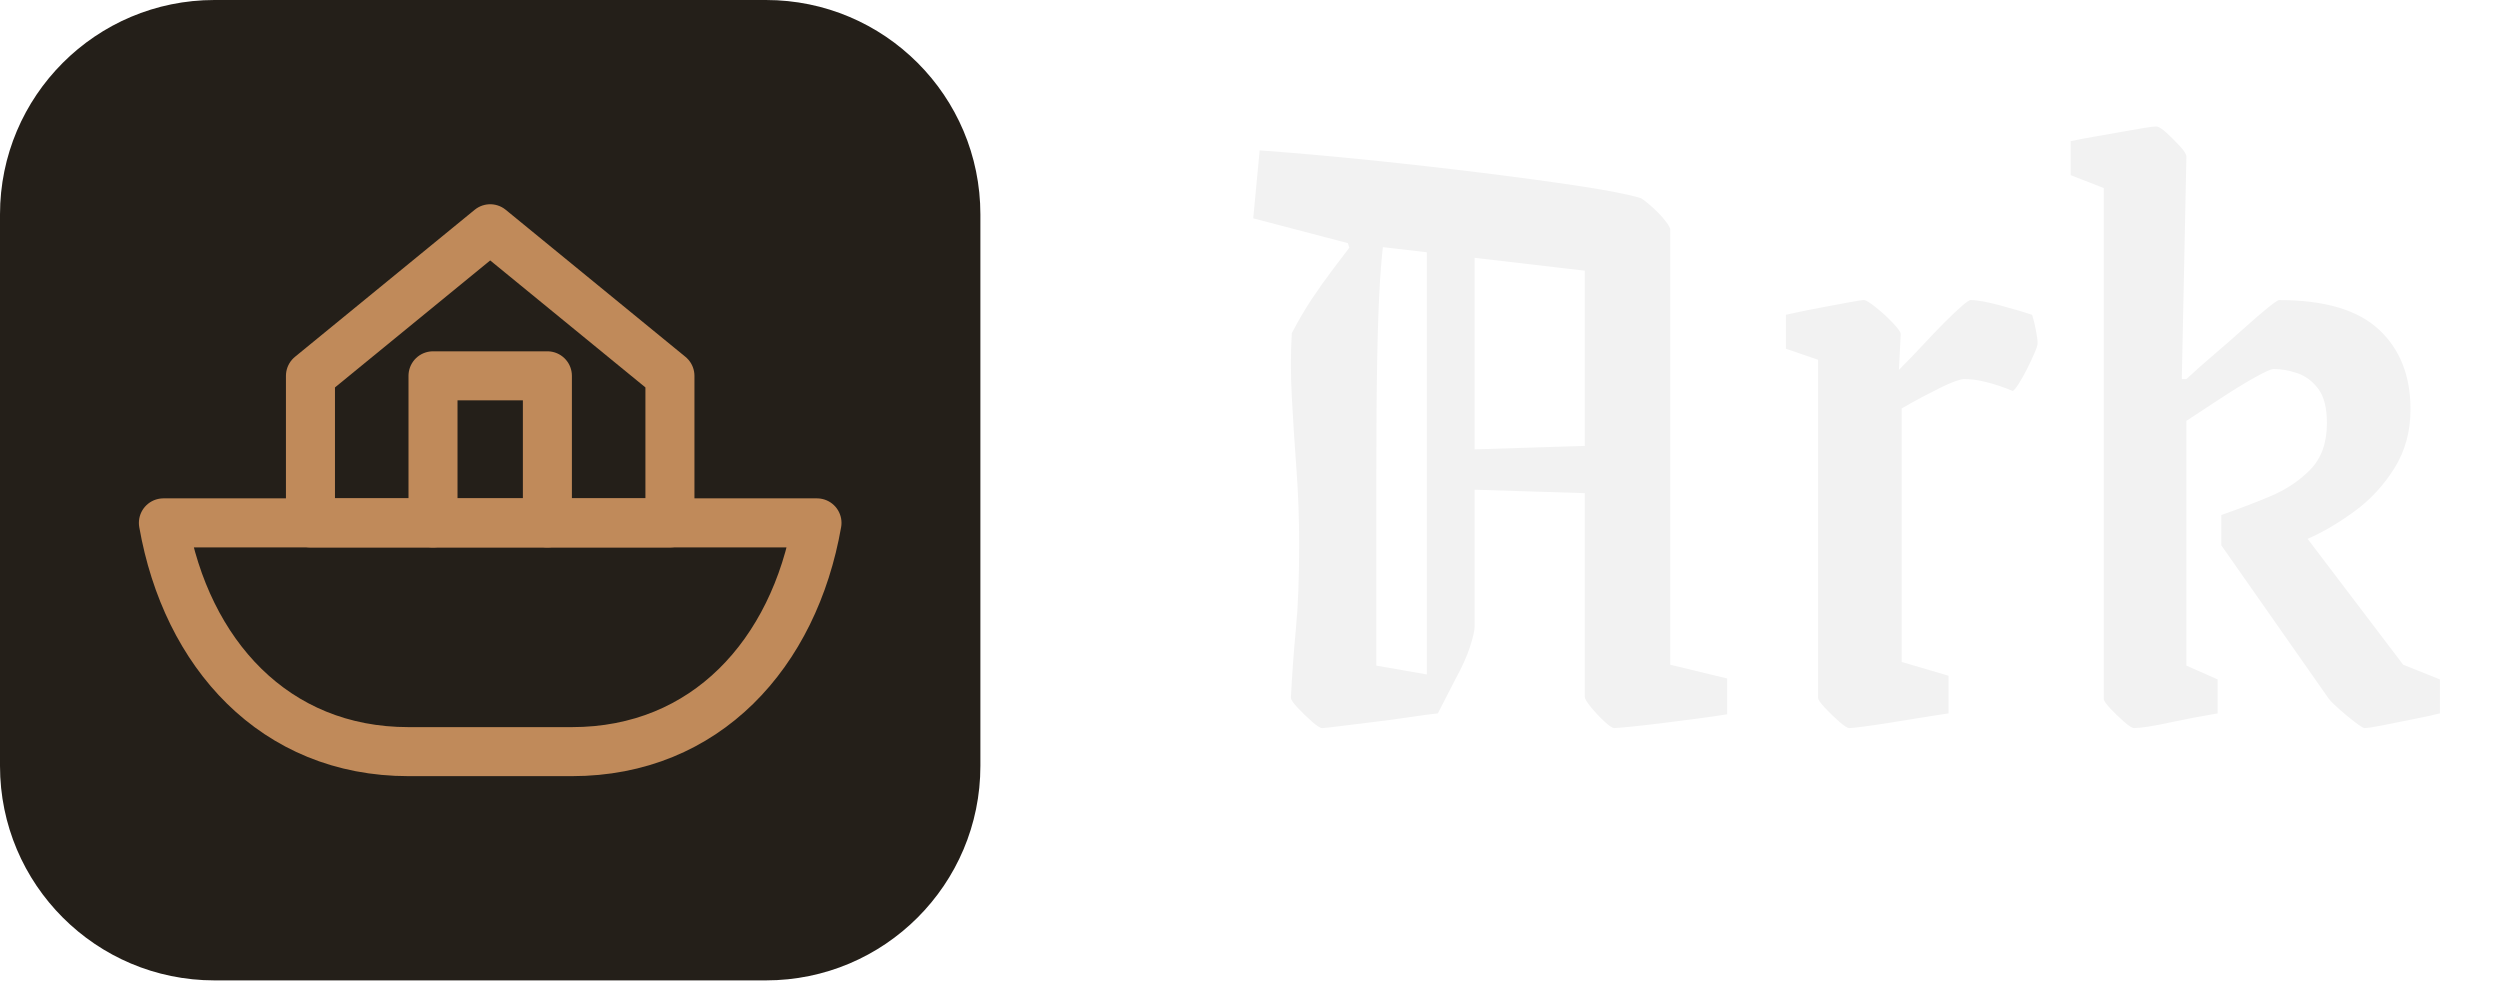
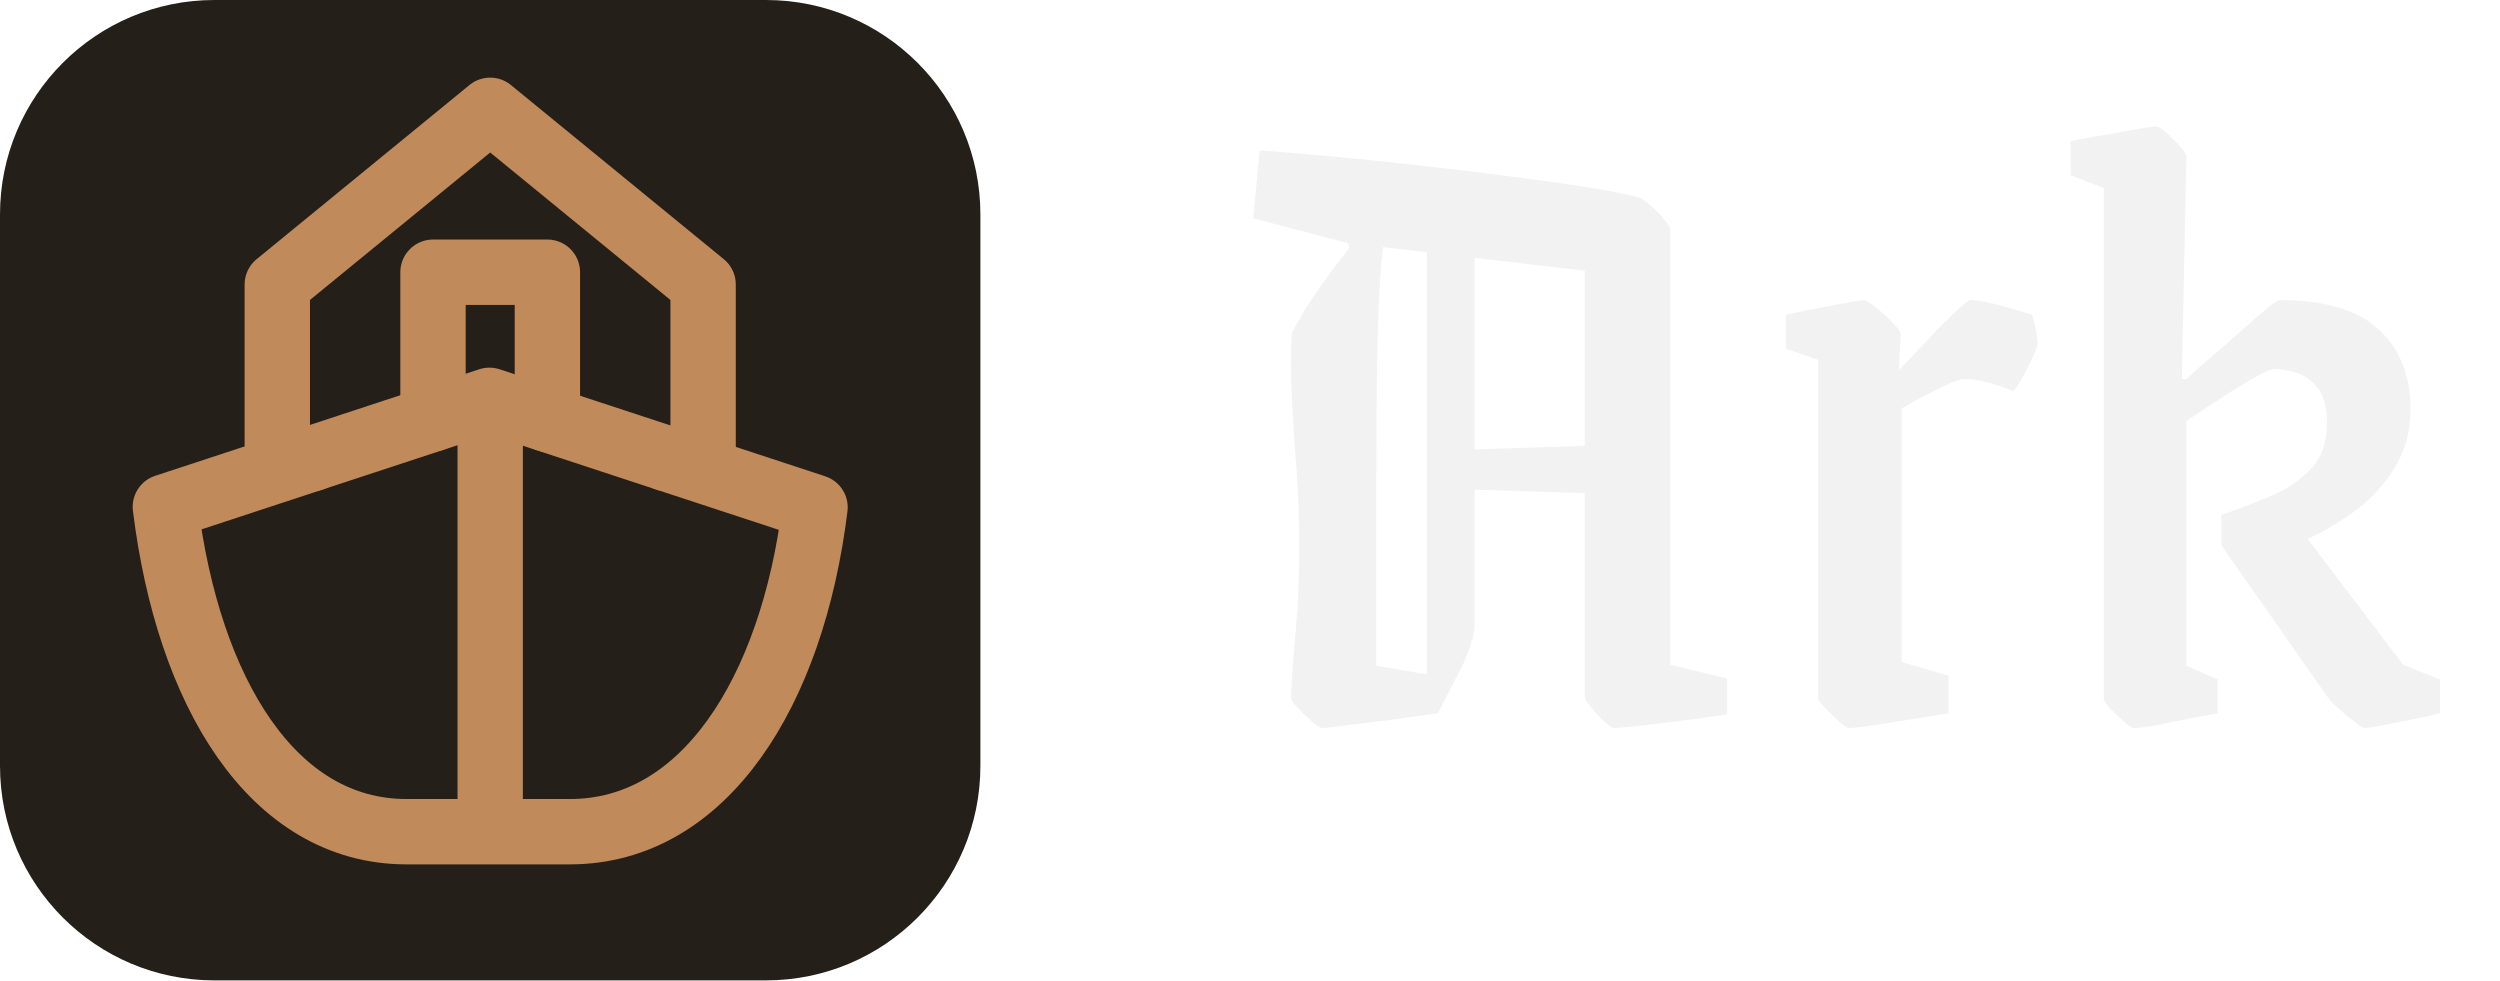
<svg xmlns="http://www.w3.org/2000/svg" width="306" height="120" viewBox="0 0 306 120">
  <rect width="120" height="120" rx="26.25" fill="#241f19" />
-   <g transform="translate(12.000 12.000) scale(4)" fill="none" stroke="none" stroke-width="1.5" stroke-linecap="round" stroke-linejoin="round">
-     <path d="M 2 13 h 20 c -0.7 4 -3.4 7 -7.5 7 h -5 C 5.4 20 2.7 17 2 13 z" fill="none" stroke="#c08a5a" />
-     <path d="M 6.5 13 V 8.5 L 12 4 l 5.5 4.5 V 13 z" fill="none" stroke="#c08a5a" />
-     <path d="M 10.25 13 V 8.5 h 3.5 V 13" fill="none" stroke="#c08a5a" />
+   <g transform="translate(12.000 12.000) scale(4)" fill="none" stroke="none" stroke-width="2" stroke-linecap="round" stroke-linejoin="round">
+     <path d="M 12 0.375 L 18.515 5.705 L 18.515 11.035 L 17.406 11.035 M 6.546 11.035 L 5.485 11.035 L 5.485 5.705 L 12 0.375" fill="none" stroke="#c08a5a" />
+     <path d="M 10.25 9.817 L 10.25 5.33 L 13.75 5.33 L 13.75 9.83" fill="none" stroke="#c08a5a" />
+     <path d="M 11.975 9.25 L 21.94 12.525 C 21.24 18.195 18.54 22.45 14.44 22.45 L 9.44 22.45 C 5.34 22.45 2.76 18.18 2.06 12.51 Z" fill="none" stroke="#c08a5a" />
+     <path d="M 12 9.59 V 22.025" fill="none" stroke="#c08a5a" />
  </g>
  <path fill="#f2f2f2" d="M158.118 40.776Q159.354 38.415 160.591 36.56Q161.828 34.706 163.233 32.851Q164.638 30.996 166.437 28.635H169.472Q169.135 30.883 168.91 34.424Q168.685 37.966 168.573 43.812Q168.46 49.657 168.46 58.82Q168.46 67.982 168.46 81.472L178.129 83.159L175.993 87.318Q174.868 87.43 172.62 87.768Q170.372 88.105 168.011 88.386Q165.65 88.667 163.907 88.892Q162.165 89.117 161.828 89.117Q161.49 89.117 160.591 88.33Q159.692 87.543 158.849 86.644Q158.005 85.744 158.005 85.407Q158.23 81.023 158.624 76.919Q159.017 72.816 159.017 66.633Q159.017 61.911 158.68 57.358Q158.343 52.805 158.118 48.589Q157.893 44.374 158.118 40.776ZM175.206 55.166 196.79 54.491V60.45L175.206 59.775ZM180.489 29.084V76.751Q180.489 77.425 179.927 79.168Q179.365 80.91 178.129 83.159H174.644V29.084ZM153.396 26.724 154.183 18.405Q160.366 18.854 167.505 19.585Q174.644 20.316 181.445 21.159Q188.246 22.002 193.418 22.789Q198.589 23.576 200.837 24.25Q201.062 24.363 201.681 24.869Q202.299 25.375 202.917 25.993Q203.535 26.611 203.985 27.23Q204.435 27.848 204.435 28.073V81.36L211.405 83.046V87.43Q210.056 87.655 207.92 87.936Q205.784 88.217 203.535 88.498Q201.287 88.78 199.601 88.948Q197.914 89.117 197.577 89.117Q197.24 89.117 196.341 88.274Q195.441 87.43 194.711 86.531Q193.98 85.632 193.98 85.294V33.132L168.91 30.209L165.2 30.434L164.975 29.759Z M226.357 89.117Q226.019 89.117 225.12 88.33Q224.221 87.543 223.378 86.644Q222.534 85.744 222.534 85.407V44.036L218.6 42.687V38.528Q218.6 38.528 219.893 38.247Q221.185 37.966 222.984 37.628Q224.783 37.291 226.301 37.01Q227.818 36.729 228.155 36.729Q228.493 36.729 229.617 37.628Q230.741 38.528 231.697 39.54Q232.652 40.551 232.652 40.889L232.427 45.273Q234.001 43.699 235.407 42.181Q236.812 40.664 238.048 39.427Q239.285 38.191 240.128 37.46Q240.971 36.729 241.196 36.729Q242.433 36.729 244.906 37.404Q247.379 38.078 248.728 38.528Q248.953 39.202 249.178 40.327Q249.403 41.451 249.403 42.013Q249.403 42.35 249.009 43.249Q248.616 44.149 248.11 45.161Q247.604 46.172 247.098 46.959Q246.592 47.746 246.368 47.859Q245.581 47.521 244.569 47.184Q243.557 46.847 242.489 46.622Q241.421 46.397 240.409 46.397Q240.072 46.397 239.285 46.678Q238.498 46.959 237.486 47.465Q236.475 47.971 235.294 48.589Q234.114 49.208 232.765 49.995V81.023L238.498 82.709V87.318Q238.498 87.318 237.374 87.487Q236.25 87.655 234.563 87.936Q232.877 88.217 231.078 88.498Q229.28 88.78 227.987 88.948Q226.694 89.117 226.357 89.117Z M267.615 46.397V81.472L271.437 83.159V87.318Q268.177 87.88 266.097 88.33Q264.017 88.78 262.893 88.948Q261.769 89.117 261.207 89.117Q260.87 89.117 259.97 88.33Q259.071 87.543 258.284 86.7Q257.497 85.857 257.497 85.519V23.014L253.45 21.44V17.28Q255.024 16.943 256.71 16.662Q258.396 16.381 259.914 16.1Q261.432 15.819 262.5 15.65Q263.568 15.482 263.905 15.482Q264.355 15.482 265.198 16.269Q266.041 17.056 266.828 17.899Q267.615 18.742 267.615 19.192L267.053 46.397ZM289.424 89.117Q289.2 89.117 288.244 88.386Q287.288 87.655 286.333 86.812Q285.377 85.969 285.04 85.519L271.887 66.745V63.035Q274.81 62.024 277.789 60.787Q280.768 59.55 282.792 57.471Q284.815 55.391 284.815 51.793Q284.815 48.983 283.747 47.578Q282.679 46.172 281.161 45.666Q279.644 45.161 278.295 45.161Q277.845 45.161 275.934 46.229Q274.023 47.297 271.381 49.039Q268.739 50.782 265.816 52.693V46.397H267.615Q269.189 44.936 271.1 43.306Q273.011 41.676 274.697 40.158Q276.384 38.64 277.564 37.685Q278.744 36.729 278.969 36.729Q287.288 36.729 291.167 40.327Q295.045 43.924 295.045 50.107Q295.045 54.154 293.078 57.302Q291.111 60.45 288.188 62.586Q285.265 64.722 282.454 65.958L294.146 81.36L298.643 83.159V87.318Q297.294 87.655 295.832 87.936Q294.371 88.217 293.022 88.498Q291.673 88.78 290.717 88.948Q289.762 89.117 289.424 89.117Z" />
</svg>
